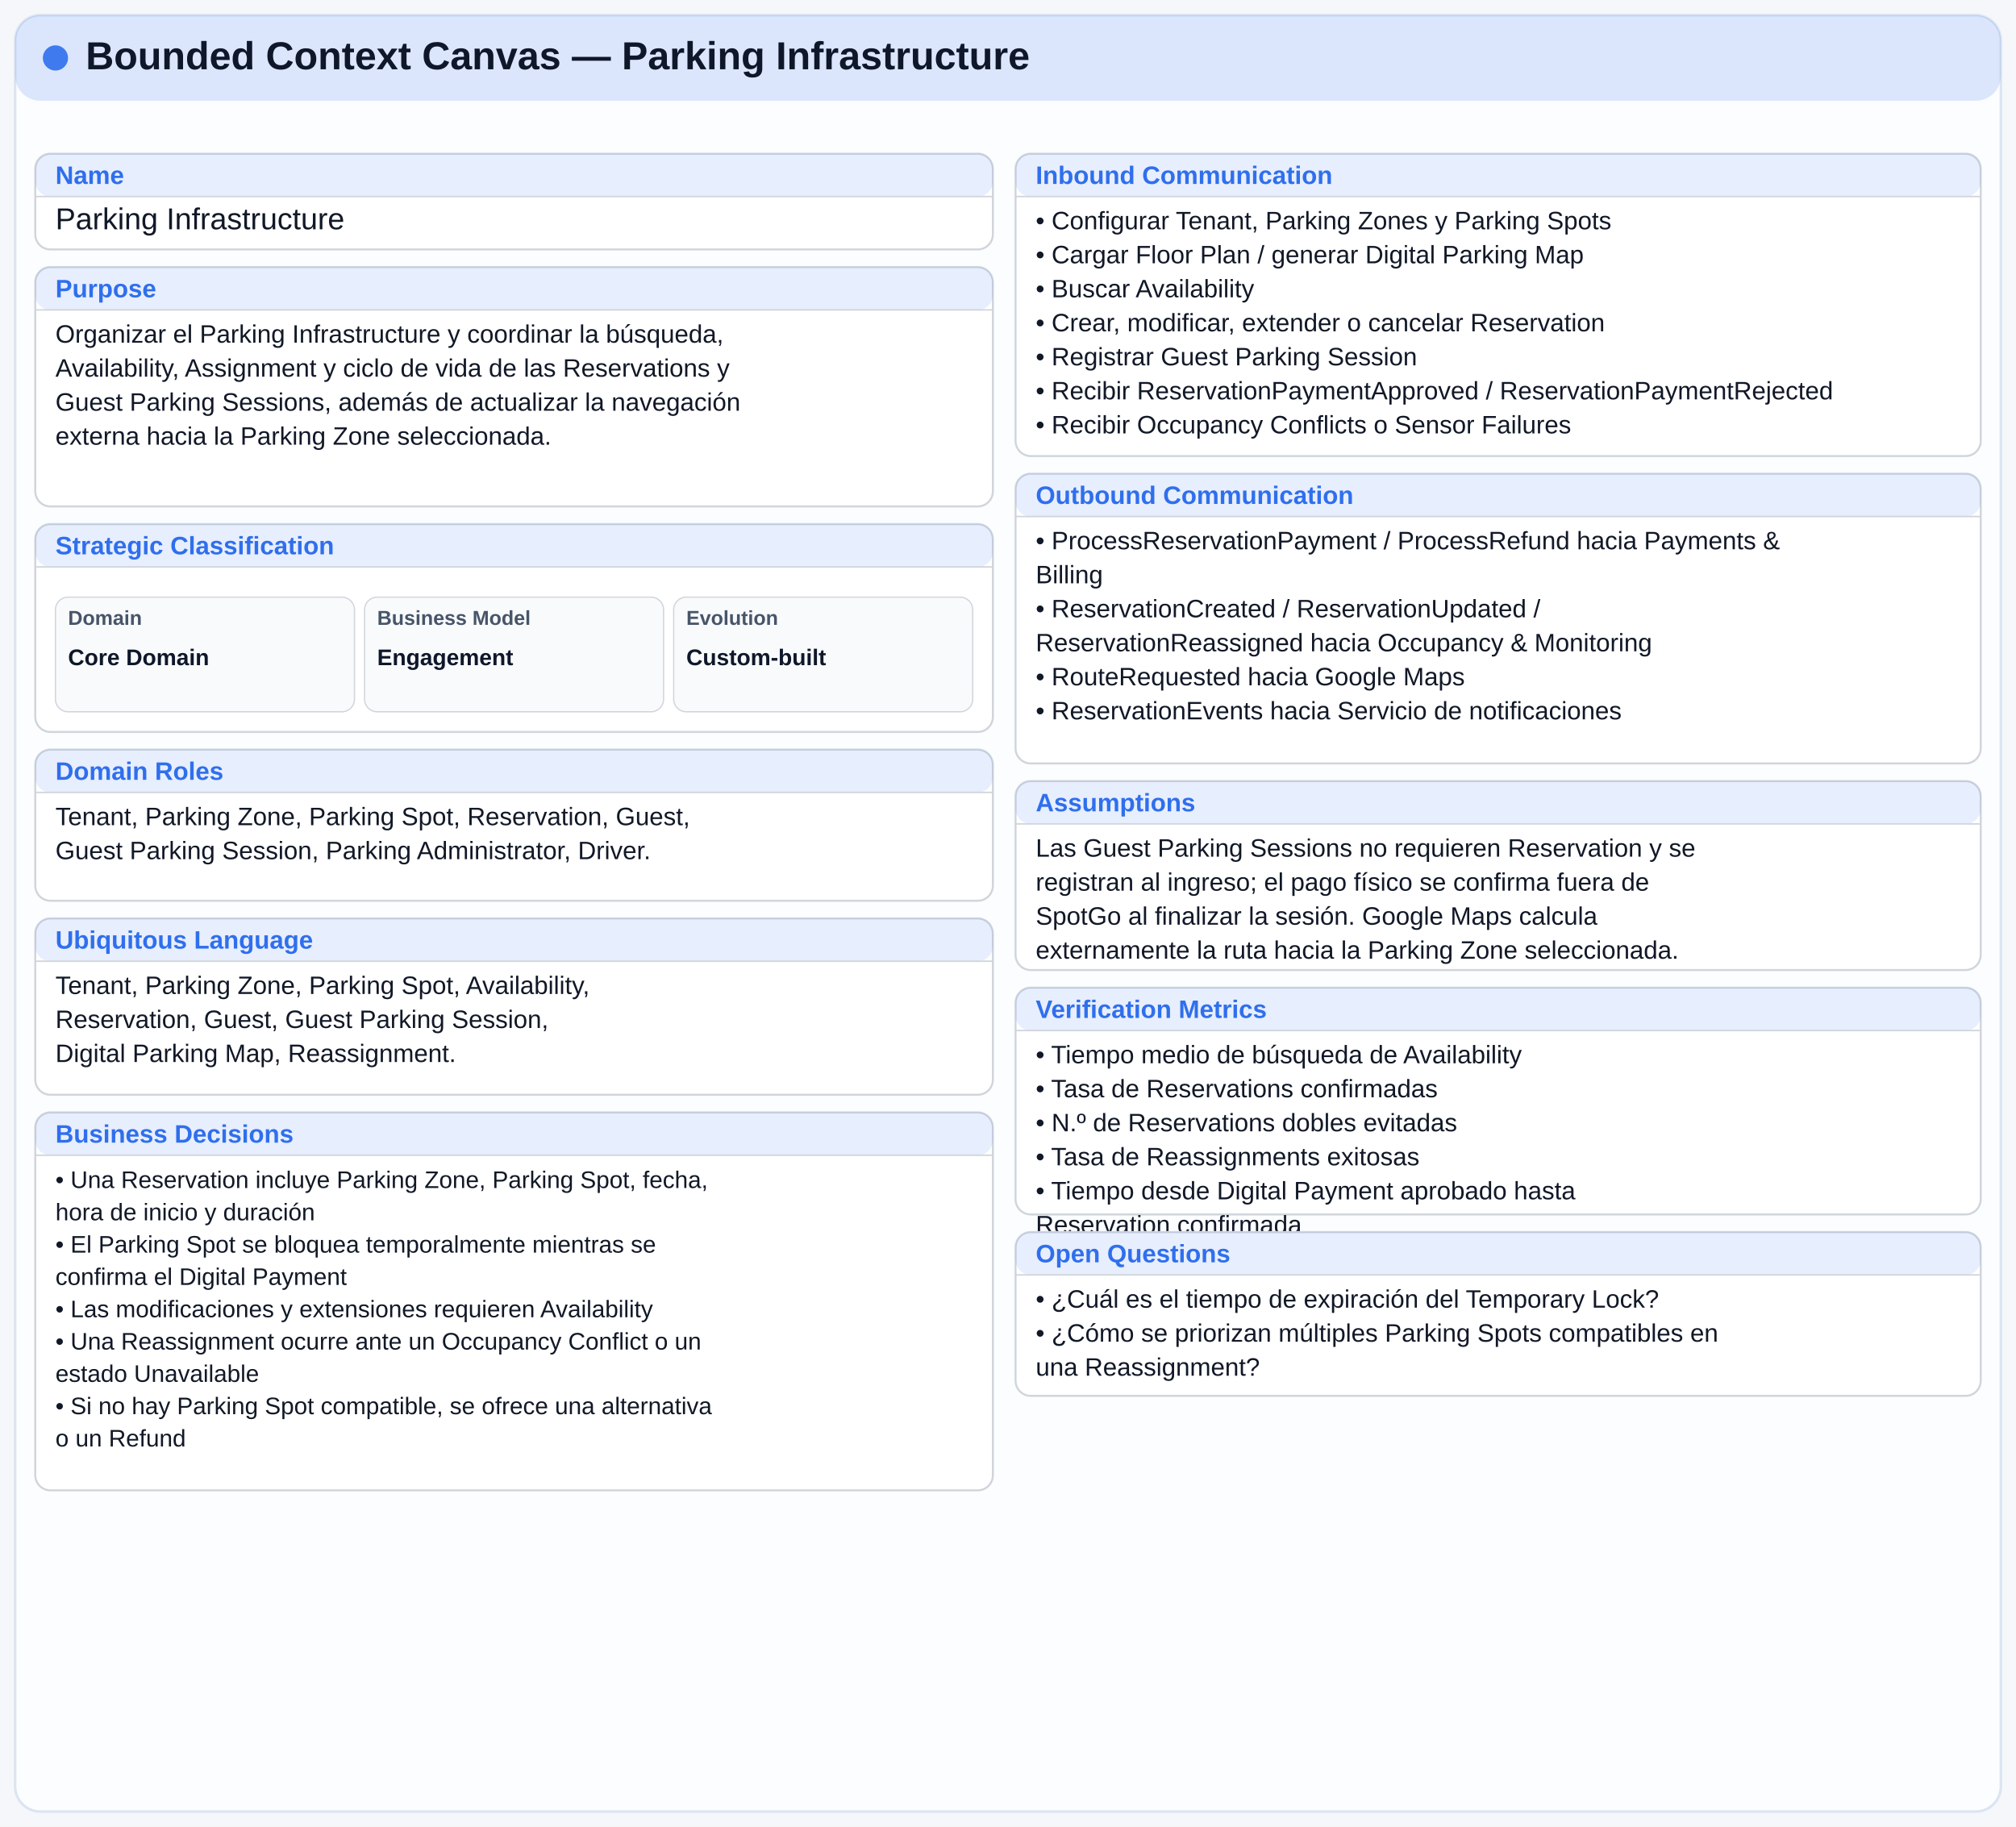
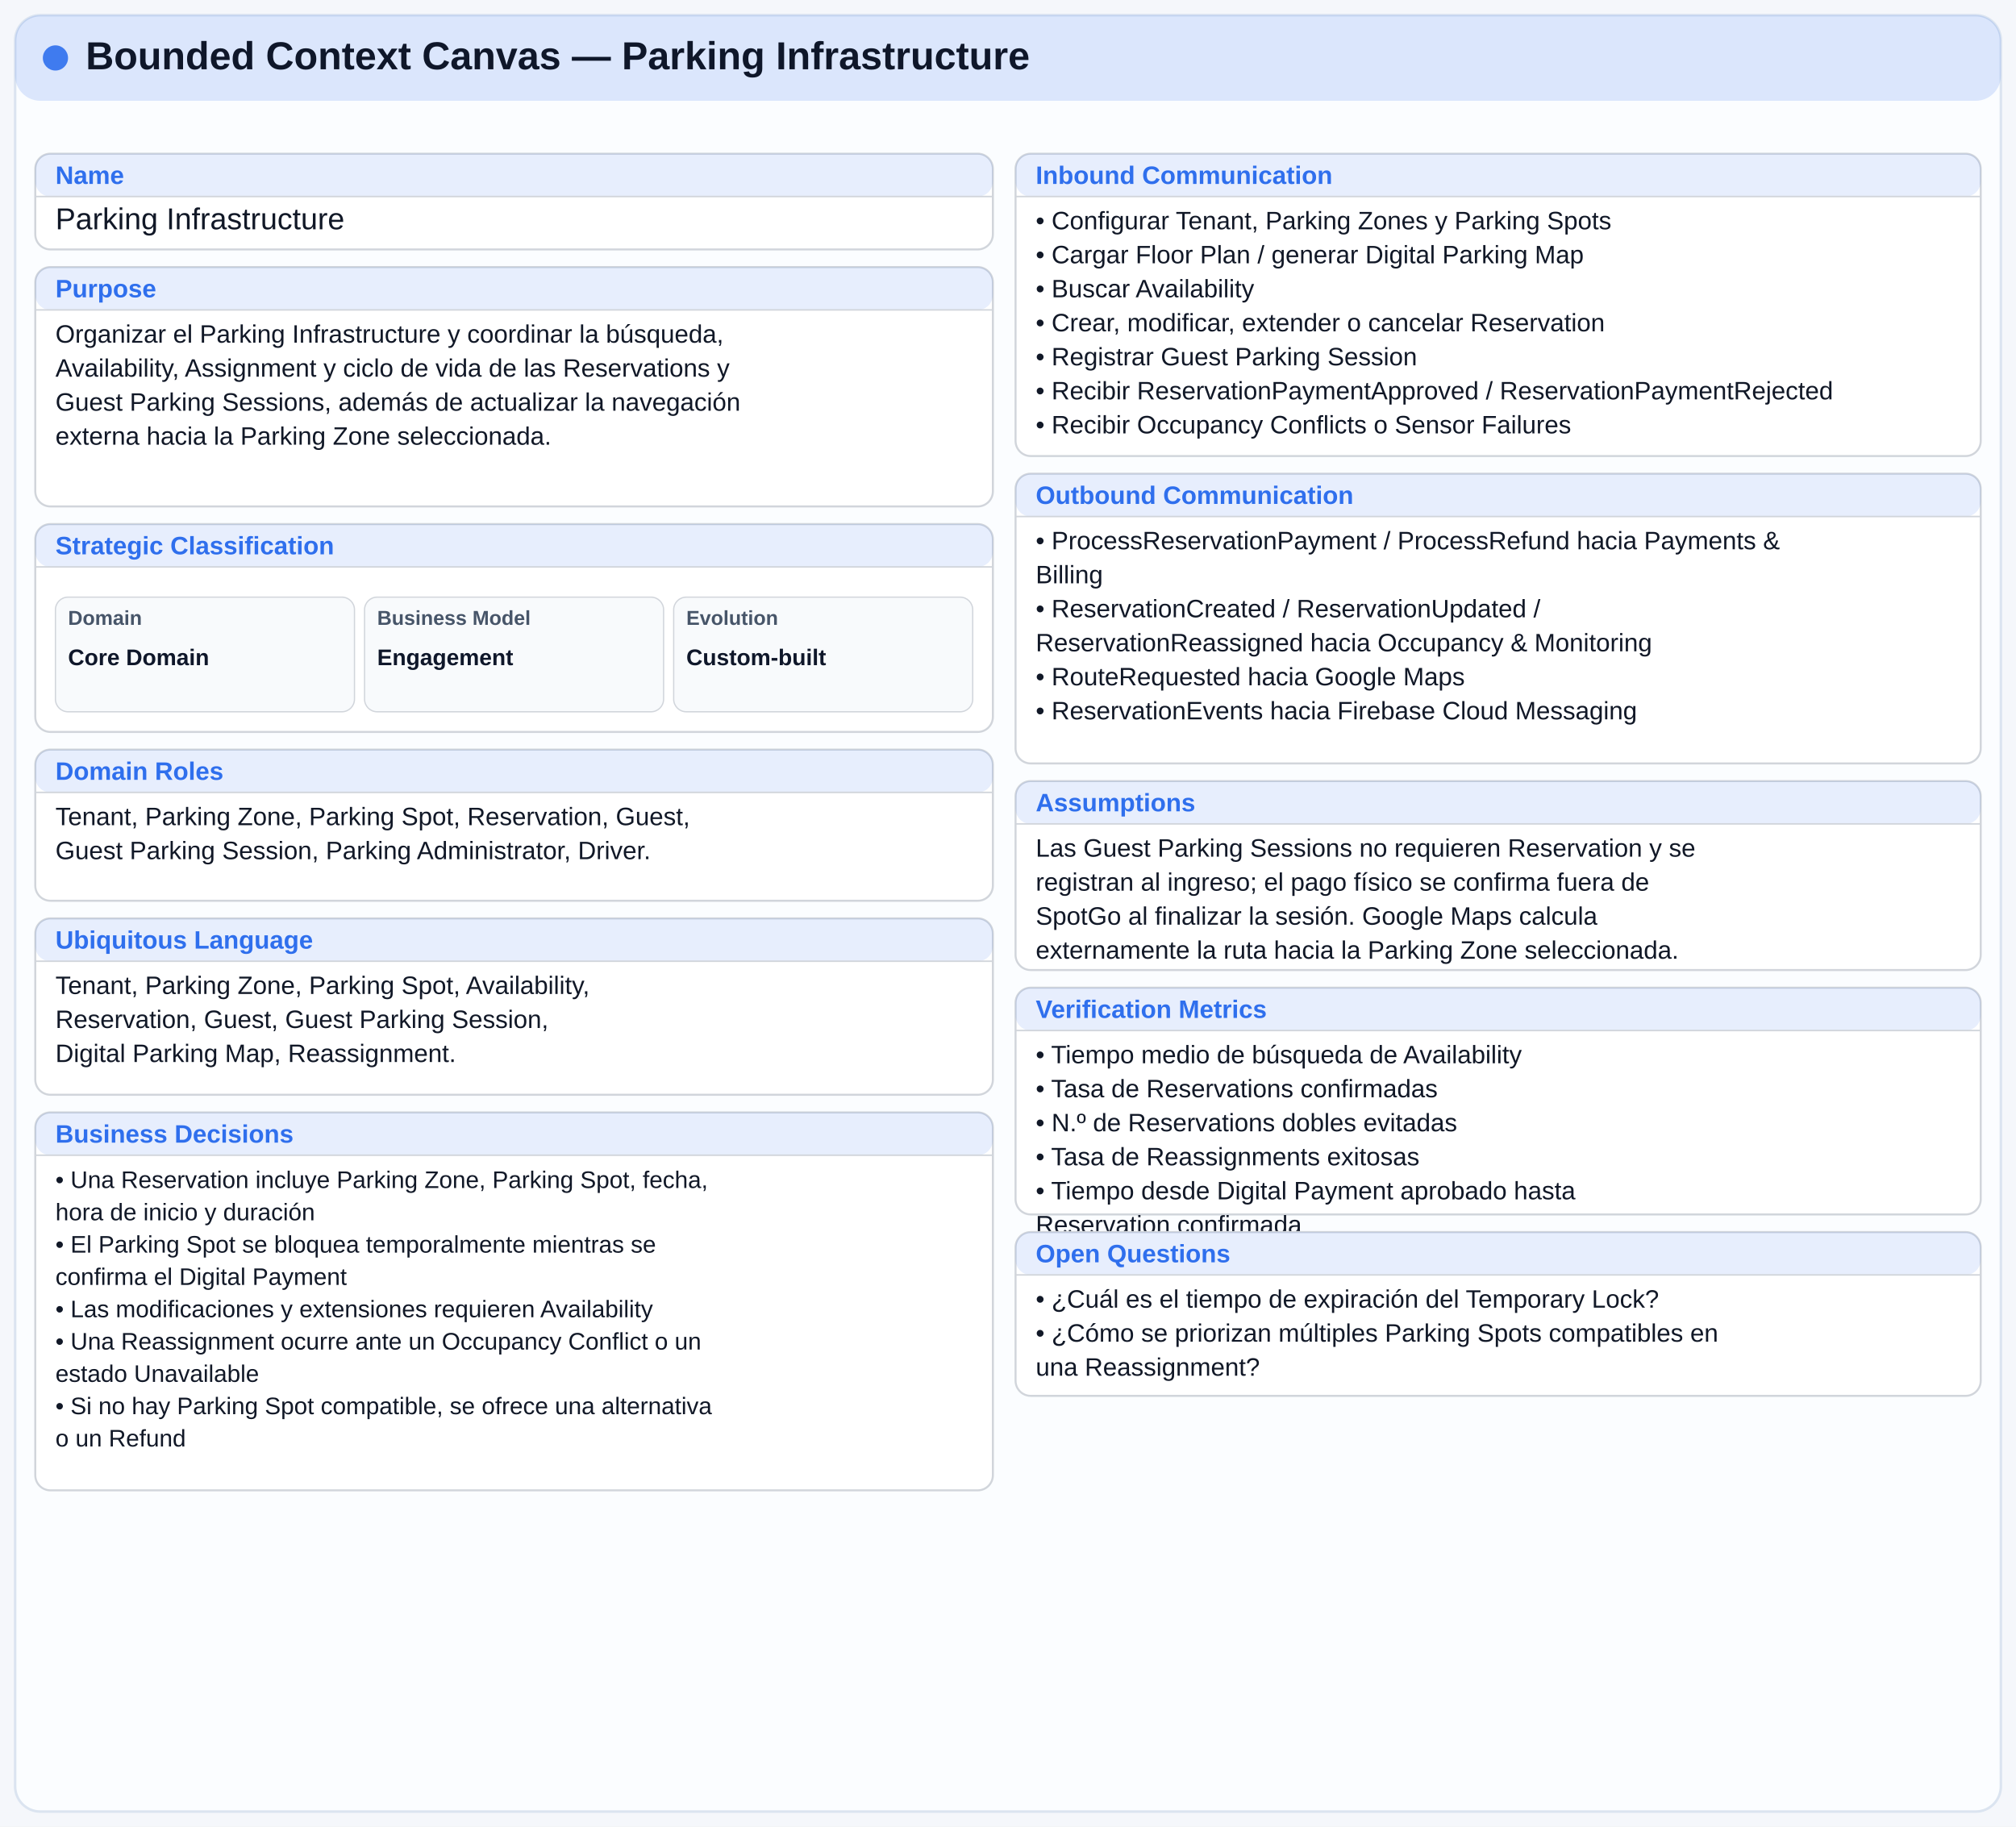
<svg xmlns="http://www.w3.org/2000/svg" width="1600" height="1450" viewBox="0 0 1600 1450">
  <rect width="100%" height="100%" fill="#f5f7fb" />
  <rect x="12" y="12" width="1576" height="1426" rx="20" fill="#fbfdff" stroke="#dbe4f0" stroke-width="2" />
  <rect x="12" y="12" width="1576" height="68" rx="20" fill="#2F6FED" opacity="0.16" />
  <circle cx="44" cy="46" r="10" fill="#2F6FED" opacity="0.9" />
  <text x="68" y="55" font-family="Arial, Helvetica, sans-serif" font-size="31" fill="#0f172a" font-weight="bold">
    <tspan x="68" dy="0">Bounded Context Canvas — Parking Infrastructure</tspan>
  </text>
  <g>
    <rect x="28" y="122" width="760" height="76" rx="12" fill="#ffffff" stroke="#d1d5db" stroke-width="1.6" />
    <rect x="28" y="122" width="760" height="34" rx="12" fill="#2F6FED" opacity="0.12" />
    <line x1="28" y1="156" x2="788" y2="156" stroke="#d1d5db" stroke-width="1.2" />
    <text x="44" y="146" font-family="Arial, Helvetica, sans-serif" font-size="20" fill="#2F6FED" font-weight="bold">
      <tspan x="44" dy="0">Name</tspan>
    </text>
    <text x="44" y="182" font-family="Arial, Helvetica, sans-serif" font-size="24" fill="#111827" font-weight="normal">
      <tspan x="44" dy="0">Parking Infrastructure</tspan>
    </text>
  </g>
  <g>
    <rect x="28" y="212" width="760" height="190" rx="12" fill="#ffffff" stroke="#d1d5db" stroke-width="1.6" />
    <rect x="28" y="212" width="760" height="34" rx="12" fill="#2F6FED" opacity="0.12" />
    <line x1="28" y1="246" x2="788" y2="246" stroke="#d1d5db" stroke-width="1.2" />
    <text x="44" y="236" font-family="Arial, Helvetica, sans-serif" font-size="20" fill="#2F6FED" font-weight="bold">
      <tspan x="44" dy="0">Purpose</tspan>
    </text>
    <text x="44" y="272" font-family="Arial, Helvetica, sans-serif" font-size="20" fill="#111827" font-weight="normal">
      <tspan x="44" dy="0">Organizar el Parking Infrastructure y coordinar la búsqueda,</tspan>
      <tspan x="44" dy="27.0">Availability, Assignment y ciclo de vida de las Reservations y</tspan>
      <tspan x="44" dy="27.0">Guest Parking Sessions, además de actualizar la navegación</tspan>
      <tspan x="44" dy="27.0">externa hacia la Parking Zone seleccionada.</tspan>
    </text>
  </g>
  <g>
    <rect x="28" y="416" width="760" height="165" rx="12" fill="#ffffff" stroke="#d1d5db" stroke-width="1.6" />
    <rect x="28" y="416" width="760" height="34" rx="12" fill="#2F6FED" opacity="0.12" />
    <line x1="28" y1="450" x2="788" y2="450" stroke="#d1d5db" stroke-width="1.2" />
    <text x="44" y="440" font-family="Arial, Helvetica, sans-serif" font-size="20" fill="#2F6FED" font-weight="bold">
      <tspan x="44" dy="0">Strategic Classification</tspan>
    </text>
    <rect x="44.0" y="474" width="237.333" height="91" rx="10" fill="#f8fafc" stroke="#d1d5db" stroke-width="1" />
    <text x="54.0" y="496" font-family="Arial, Helvetica, sans-serif" font-size="16" fill="#475569" font-weight="bold">
      <tspan x="54.0" dy="0">Domain</tspan>
    </text>
    <text x="54.0" y="528" font-family="Arial, Helvetica, sans-serif" font-size="18" fill="#0f172a" font-weight="bold">
      <tspan x="54.0" dy="0">Core Domain</tspan>
    </text>
    <rect x="289.333" y="474" width="237.333" height="91" rx="10" fill="#f8fafc" stroke="#d1d5db" stroke-width="1" />
    <text x="299.333" y="496" font-family="Arial, Helvetica, sans-serif" font-size="16" fill="#475569" font-weight="bold">
      <tspan x="299.333" dy="0">Business Model</tspan>
    </text>
    <text x="299.333" y="528" font-family="Arial, Helvetica, sans-serif" font-size="18" fill="#0f172a" font-weight="bold">
      <tspan x="299.333" dy="0">Engagement</tspan>
    </text>
    <rect x="534.667" y="474" width="237.333" height="91" rx="10" fill="#f8fafc" stroke="#d1d5db" stroke-width="1" />
    <text x="544.667" y="496" font-family="Arial, Helvetica, sans-serif" font-size="16" fill="#475569" font-weight="bold">
      <tspan x="544.667" dy="0">Evolution</tspan>
    </text>
    <text x="544.667" y="528" font-family="Arial, Helvetica, sans-serif" font-size="18" fill="#0f172a" font-weight="bold">
      <tspan x="544.667" dy="0">Custom-built</tspan>
    </text>
  </g>
  <g>
    <rect x="28" y="595" width="760" height="120" rx="12" fill="#ffffff" stroke="#d1d5db" stroke-width="1.6" />
    <rect x="28" y="595" width="760" height="34" rx="12" fill="#2F6FED" opacity="0.12" />
    <line x1="28" y1="629" x2="788" y2="629" stroke="#d1d5db" stroke-width="1.2" />
    <text x="44" y="619" font-family="Arial, Helvetica, sans-serif" font-size="20" fill="#2F6FED" font-weight="bold">
      <tspan x="44" dy="0">Domain Roles</tspan>
    </text>
    <text x="44" y="655" font-family="Arial, Helvetica, sans-serif" font-size="20" fill="#111827" font-weight="normal">
      <tspan x="44" dy="0">Tenant, Parking Zone, Parking Spot, Reservation, Guest,</tspan>
      <tspan x="44" dy="27.0">Guest Parking Session, Parking Administrator, Driver.</tspan>
    </text>
  </g>
  <g>
    <rect x="28" y="729" width="760" height="140" rx="12" fill="#ffffff" stroke="#d1d5db" stroke-width="1.6" />
    <rect x="28" y="729" width="760" height="34" rx="12" fill="#2F6FED" opacity="0.12" />
    <line x1="28" y1="763" x2="788" y2="763" stroke="#d1d5db" stroke-width="1.2" />
    <text x="44" y="753" font-family="Arial, Helvetica, sans-serif" font-size="20" fill="#2F6FED" font-weight="bold">
      <tspan x="44" dy="0">Ubiquitous Language</tspan>
    </text>
    <text x="44" y="789" font-family="Arial, Helvetica, sans-serif" font-size="20" fill="#111827" font-weight="normal">
      <tspan x="44" dy="0">Tenant, Parking Zone, Parking Spot, Availability,</tspan>
      <tspan x="44" dy="27.0">Reservation, Guest, Guest Parking Session,</tspan>
      <tspan x="44" dy="27.0">Digital Parking Map, Reassignment.</tspan>
    </text>
  </g>
  <g>
    <rect x="28" y="883" width="760" height="300" rx="12" fill="#ffffff" stroke="#d1d5db" stroke-width="1.6" />
    <rect x="28" y="883" width="760" height="34" rx="12" fill="#2F6FED" opacity="0.12" />
    <line x1="28" y1="917" x2="788" y2="917" stroke="#d1d5db" stroke-width="1.2" />
    <text x="44" y="907" font-family="Arial, Helvetica, sans-serif" font-size="20" fill="#2F6FED" font-weight="bold">
      <tspan x="44" dy="0">Business Decisions</tspan>
    </text>
    <text x="44" y="943" font-family="Arial, Helvetica, sans-serif" font-size="19" fill="#111827" font-weight="normal">
      <tspan x="44" dy="0">• Una Reservation incluye Parking Zone, Parking Spot, fecha,</tspan>
      <tspan x="44" dy="25.65">  hora de inicio y duración</tspan>
      <tspan x="44" dy="25.65">• El Parking Spot se bloquea temporalmente mientras se</tspan>
      <tspan x="44" dy="25.65">  confirma el Digital Payment</tspan>
      <tspan x="44" dy="25.65">• Las modificaciones y extensiones requieren Availability</tspan>
      <tspan x="44" dy="25.65">• Una Reassignment ocurre ante un Occupancy Conflict o un</tspan>
      <tspan x="44" dy="25.65">  estado Unavailable</tspan>
      <tspan x="44" dy="25.65">• Si no hay Parking Spot compatible, se ofrece una alternativa</tspan>
      <tspan x="44" dy="25.65">  o un Refund</tspan>
    </text>
  </g>
  <g>
    <rect x="806" y="122" width="766" height="240" rx="12" fill="#ffffff" stroke="#d1d5db" stroke-width="1.6" />
    <rect x="806" y="122" width="766" height="34" rx="12" fill="#2F6FED" opacity="0.12" />
    <line x1="806" y1="156" x2="1572" y2="156" stroke="#d1d5db" stroke-width="1.2" />
    <text x="822" y="146" font-family="Arial, Helvetica, sans-serif" font-size="20" fill="#2F6FED" font-weight="bold">
      <tspan x="822" dy="0">Inbound Communication</tspan>
    </text>
    <text x="822" y="182" font-family="Arial, Helvetica, sans-serif" font-size="20" fill="#111827" font-weight="normal">
      <tspan x="822" dy="0">• Configurar Tenant, Parking Zones y Parking Spots</tspan>
      <tspan x="822" dy="27.0">• Cargar Floor Plan / generar Digital Parking Map</tspan>
      <tspan x="822" dy="27.0">• Buscar Availability</tspan>
      <tspan x="822" dy="27.0">• Crear, modificar, extender o cancelar Reservation</tspan>
      <tspan x="822" dy="27.0">• Registrar Guest Parking Session</tspan>
      <tspan x="822" dy="27.0">• Recibir ReservationPaymentApproved / ReservationPaymentRejected</tspan>
      <tspan x="822" dy="27.0">• Recibir Occupancy Conflicts o Sensor Failures</tspan>
    </text>
  </g>
  <g>
    <rect x="806" y="376" width="766" height="230" rx="12" fill="#ffffff" stroke="#d1d5db" stroke-width="1.6" />
    <rect x="806" y="376" width="766" height="34" rx="12" fill="#2F6FED" opacity="0.12" />
    <line x1="806" y1="410" x2="1572" y2="410" stroke="#d1d5db" stroke-width="1.2" />
    <text x="822" y="400" font-family="Arial, Helvetica, sans-serif" font-size="20" fill="#2F6FED" font-weight="bold">
      <tspan x="822" dy="0">Outbound Communication</tspan>
    </text>
    <text x="822" y="436" font-family="Arial, Helvetica, sans-serif" font-size="20" fill="#111827" font-weight="normal">
      <tspan x="822" dy="0">• ProcessReservationPayment / ProcessRefund hacia Payments &amp;</tspan>
      <tspan x="822" dy="27.0">  Billing</tspan>
      <tspan x="822" dy="27.0">• ReservationCreated / ReservationUpdated /</tspan>
      <tspan x="822" dy="27.0">  ReservationReassigned hacia Occupancy &amp; Monitoring</tspan>
      <tspan x="822" dy="27.0">• RouteRequested hacia Google Maps</tspan>
-       <tspan x="822" dy="27.0">• ReservationEvents hacia Servicio de notificaciones</tspan>
+       <tspan x="822" dy="27.0">• ReservationEvents hacia Firebase Cloud Messaging</tspan>
    </text>
  </g>
  <g>
    <rect x="806" y="620" width="766" height="150" rx="12" fill="#ffffff" stroke="#d1d5db" stroke-width="1.6" />
    <rect x="806" y="620" width="766" height="34" rx="12" fill="#2F6FED" opacity="0.12" />
    <line x1="806" y1="654" x2="1572" y2="654" stroke="#d1d5db" stroke-width="1.2" />
    <text x="822" y="644" font-family="Arial, Helvetica, sans-serif" font-size="20" fill="#2F6FED" font-weight="bold">
      <tspan x="822" dy="0">Assumptions</tspan>
    </text>
    <text x="822" y="680" font-family="Arial, Helvetica, sans-serif" font-size="20" fill="#111827" font-weight="normal">
      <tspan x="822" dy="0">Las Guest Parking Sessions no requieren Reservation y se</tspan>
      <tspan x="822" dy="27.0">registran al ingreso; el pago físico se confirma fuera de</tspan>
      <tspan x="822" dy="27.0">SpotGo al finalizar la sesión. Google Maps calcula</tspan>
      <tspan x="822" dy="27.0">externamente la ruta hacia la Parking Zone seleccionada.</tspan>
    </text>
  </g>
  <g>
    <rect x="806" y="784" width="766" height="180" rx="12" fill="#ffffff" stroke="#d1d5db" stroke-width="1.6" />
    <rect x="806" y="784" width="766" height="34" rx="12" fill="#2F6FED" opacity="0.12" />
    <line x1="806" y1="818" x2="1572" y2="818" stroke="#d1d5db" stroke-width="1.2" />
    <text x="822" y="808" font-family="Arial, Helvetica, sans-serif" font-size="20" fill="#2F6FED" font-weight="bold">
      <tspan x="822" dy="0">Verification Metrics</tspan>
    </text>
    <text x="822" y="844" font-family="Arial, Helvetica, sans-serif" font-size="20" fill="#111827" font-weight="normal">
      <tspan x="822" dy="0">• Tiempo medio de búsqueda de Availability</tspan>
      <tspan x="822" dy="27.0">• Tasa de Reservations confirmadas</tspan>
      <tspan x="822" dy="27.0">• N.º de Reservations dobles evitadas</tspan>
      <tspan x="822" dy="27.0">• Tasa de Reassignments exitosas</tspan>
      <tspan x="822" dy="27.0">• Tiempo desde Digital Payment aprobado hasta</tspan>
      <tspan x="822" dy="27.0">  Reservation confirmada</tspan>
    </text>
  </g>
  <g>
    <rect x="806" y="978" width="766" height="130" rx="12" fill="#ffffff" stroke="#d1d5db" stroke-width="1.6" />
    <rect x="806" y="978" width="766" height="34" rx="12" fill="#2F6FED" opacity="0.12" />
    <line x1="806" y1="1012" x2="1572" y2="1012" stroke="#d1d5db" stroke-width="1.2" />
    <text x="822" y="1002" font-family="Arial, Helvetica, sans-serif" font-size="20" fill="#2F6FED" font-weight="bold">
      <tspan x="822" dy="0">Open Questions</tspan>
    </text>
    <text x="822" y="1038" font-family="Arial, Helvetica, sans-serif" font-size="20" fill="#111827" font-weight="normal">
      <tspan x="822" dy="0">• ¿Cuál es el tiempo de expiración del Temporary Lock?</tspan>
      <tspan x="822" dy="27.0">• ¿Cómo se priorizan múltiples Parking Spots compatibles en</tspan>
      <tspan x="822" dy="27.0">  una Reassignment?</tspan>
    </text>
  </g>
</svg>
